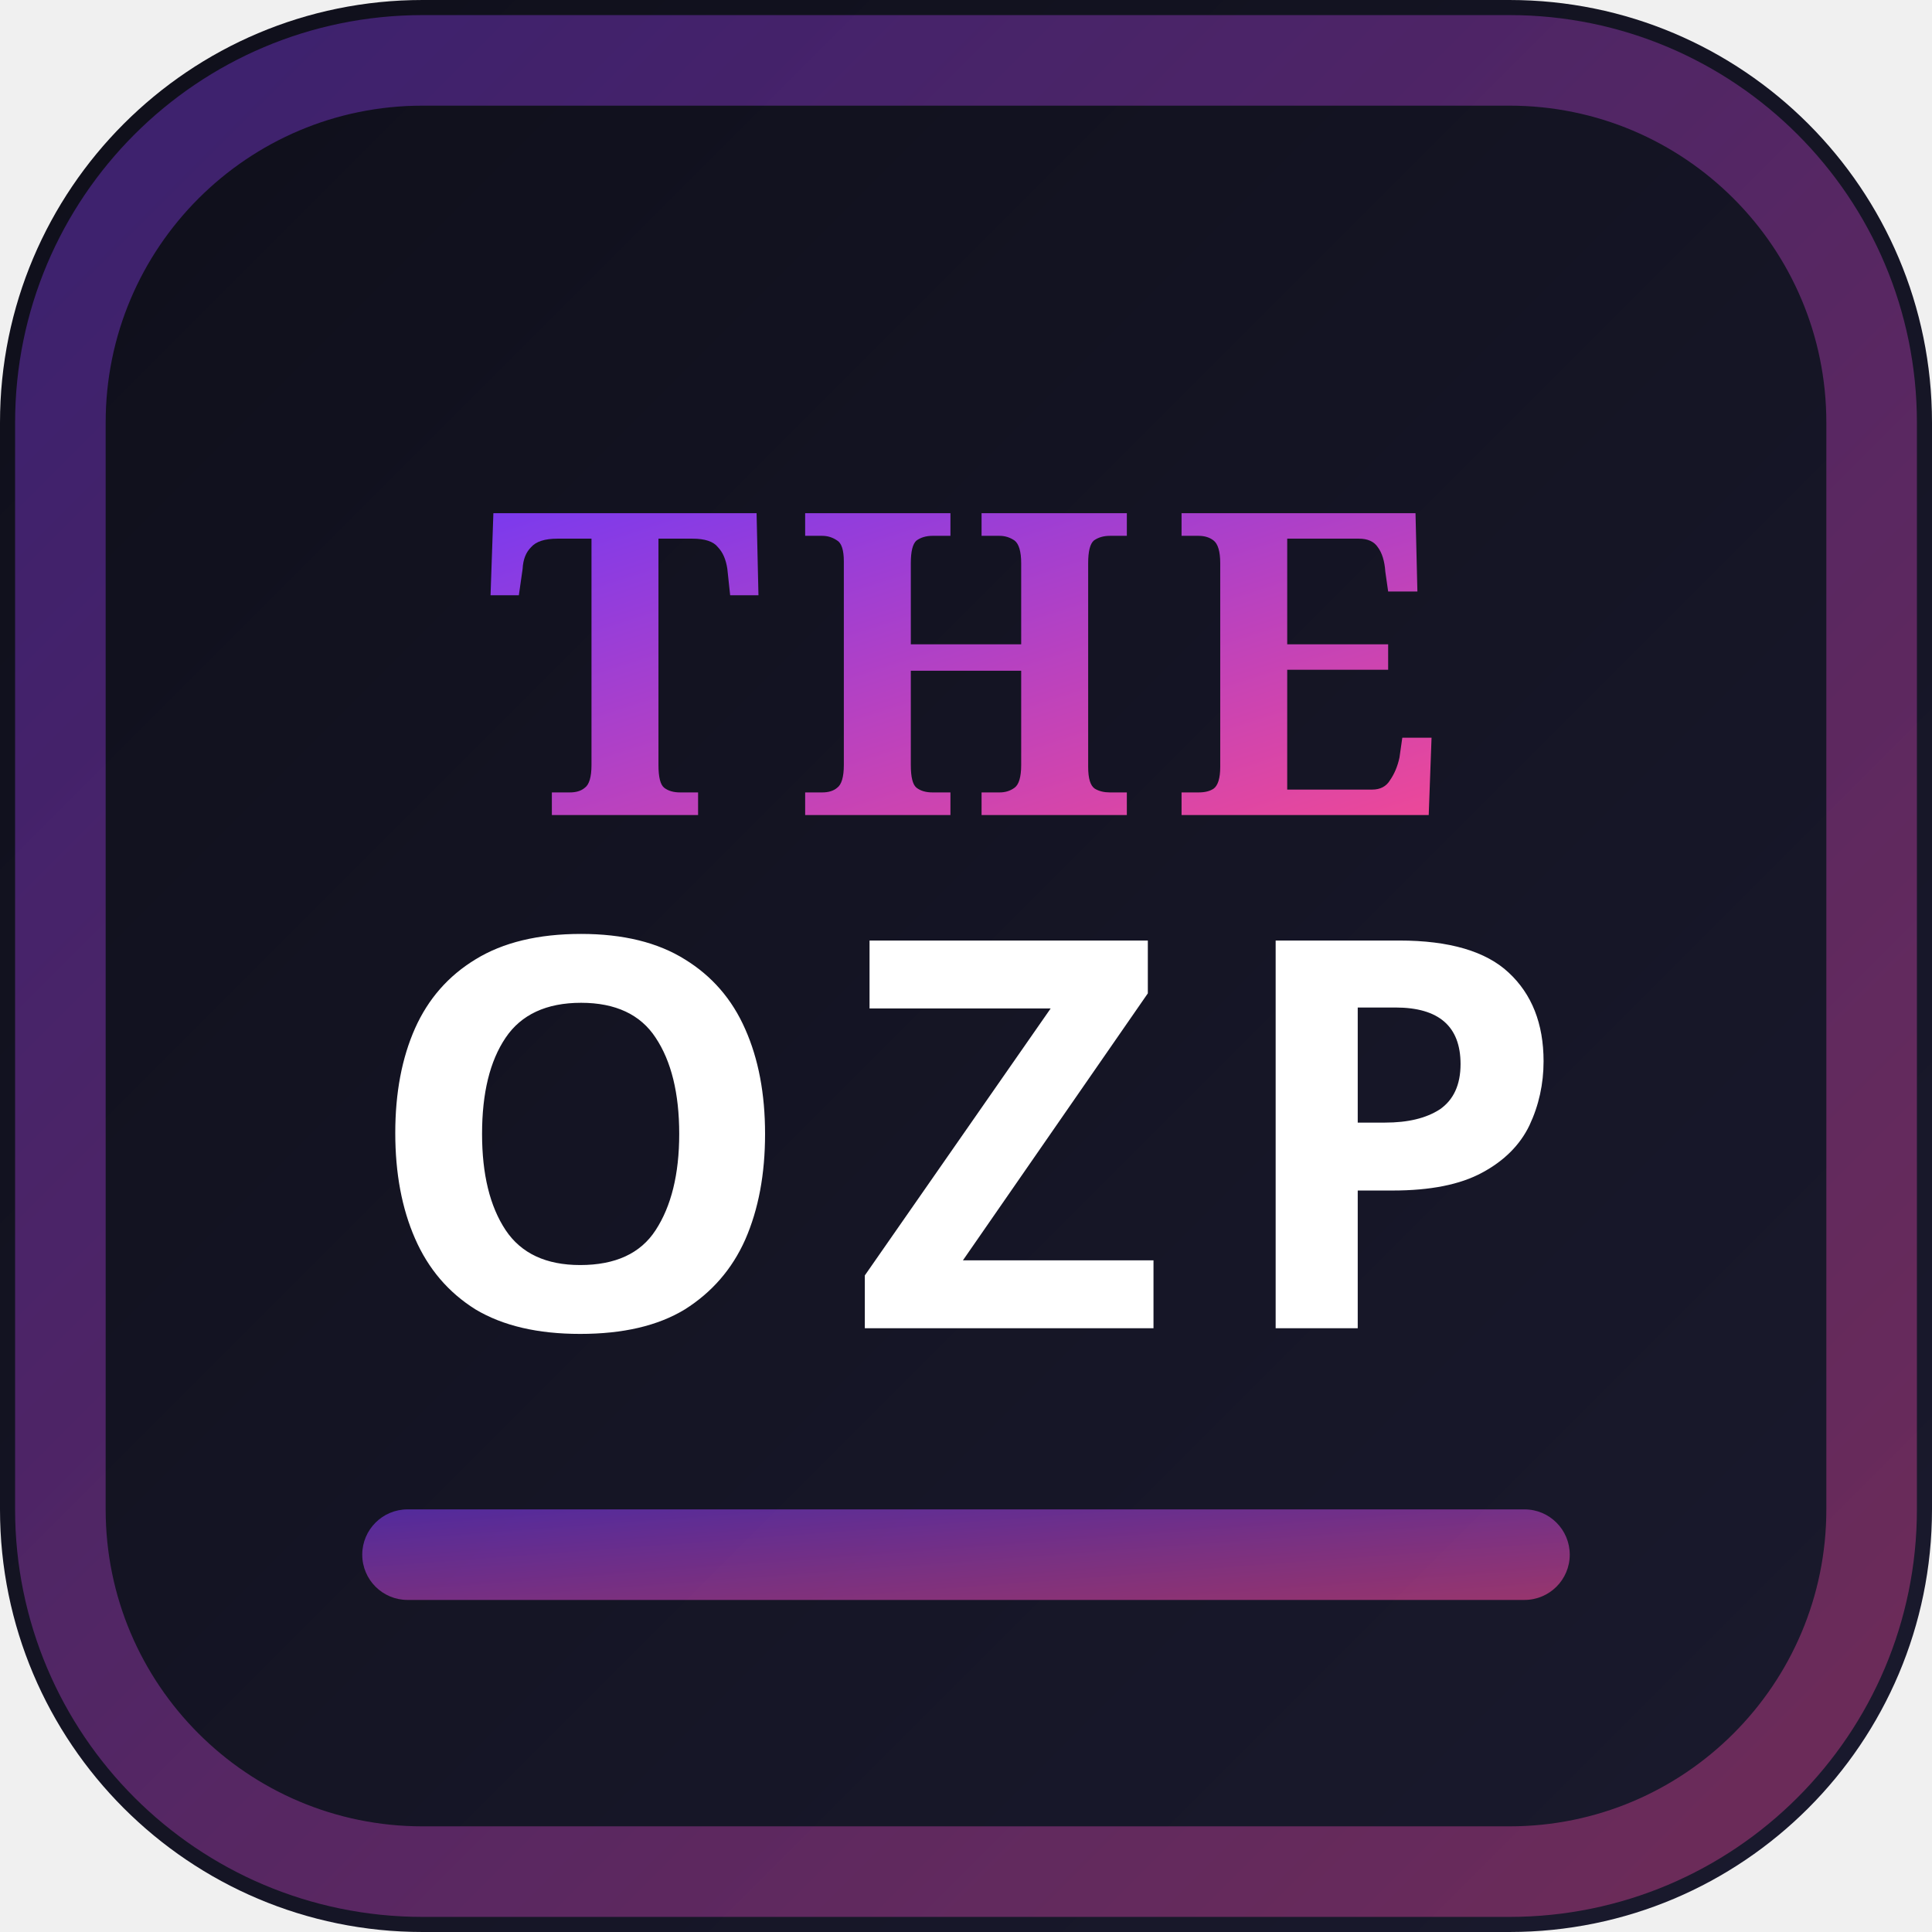
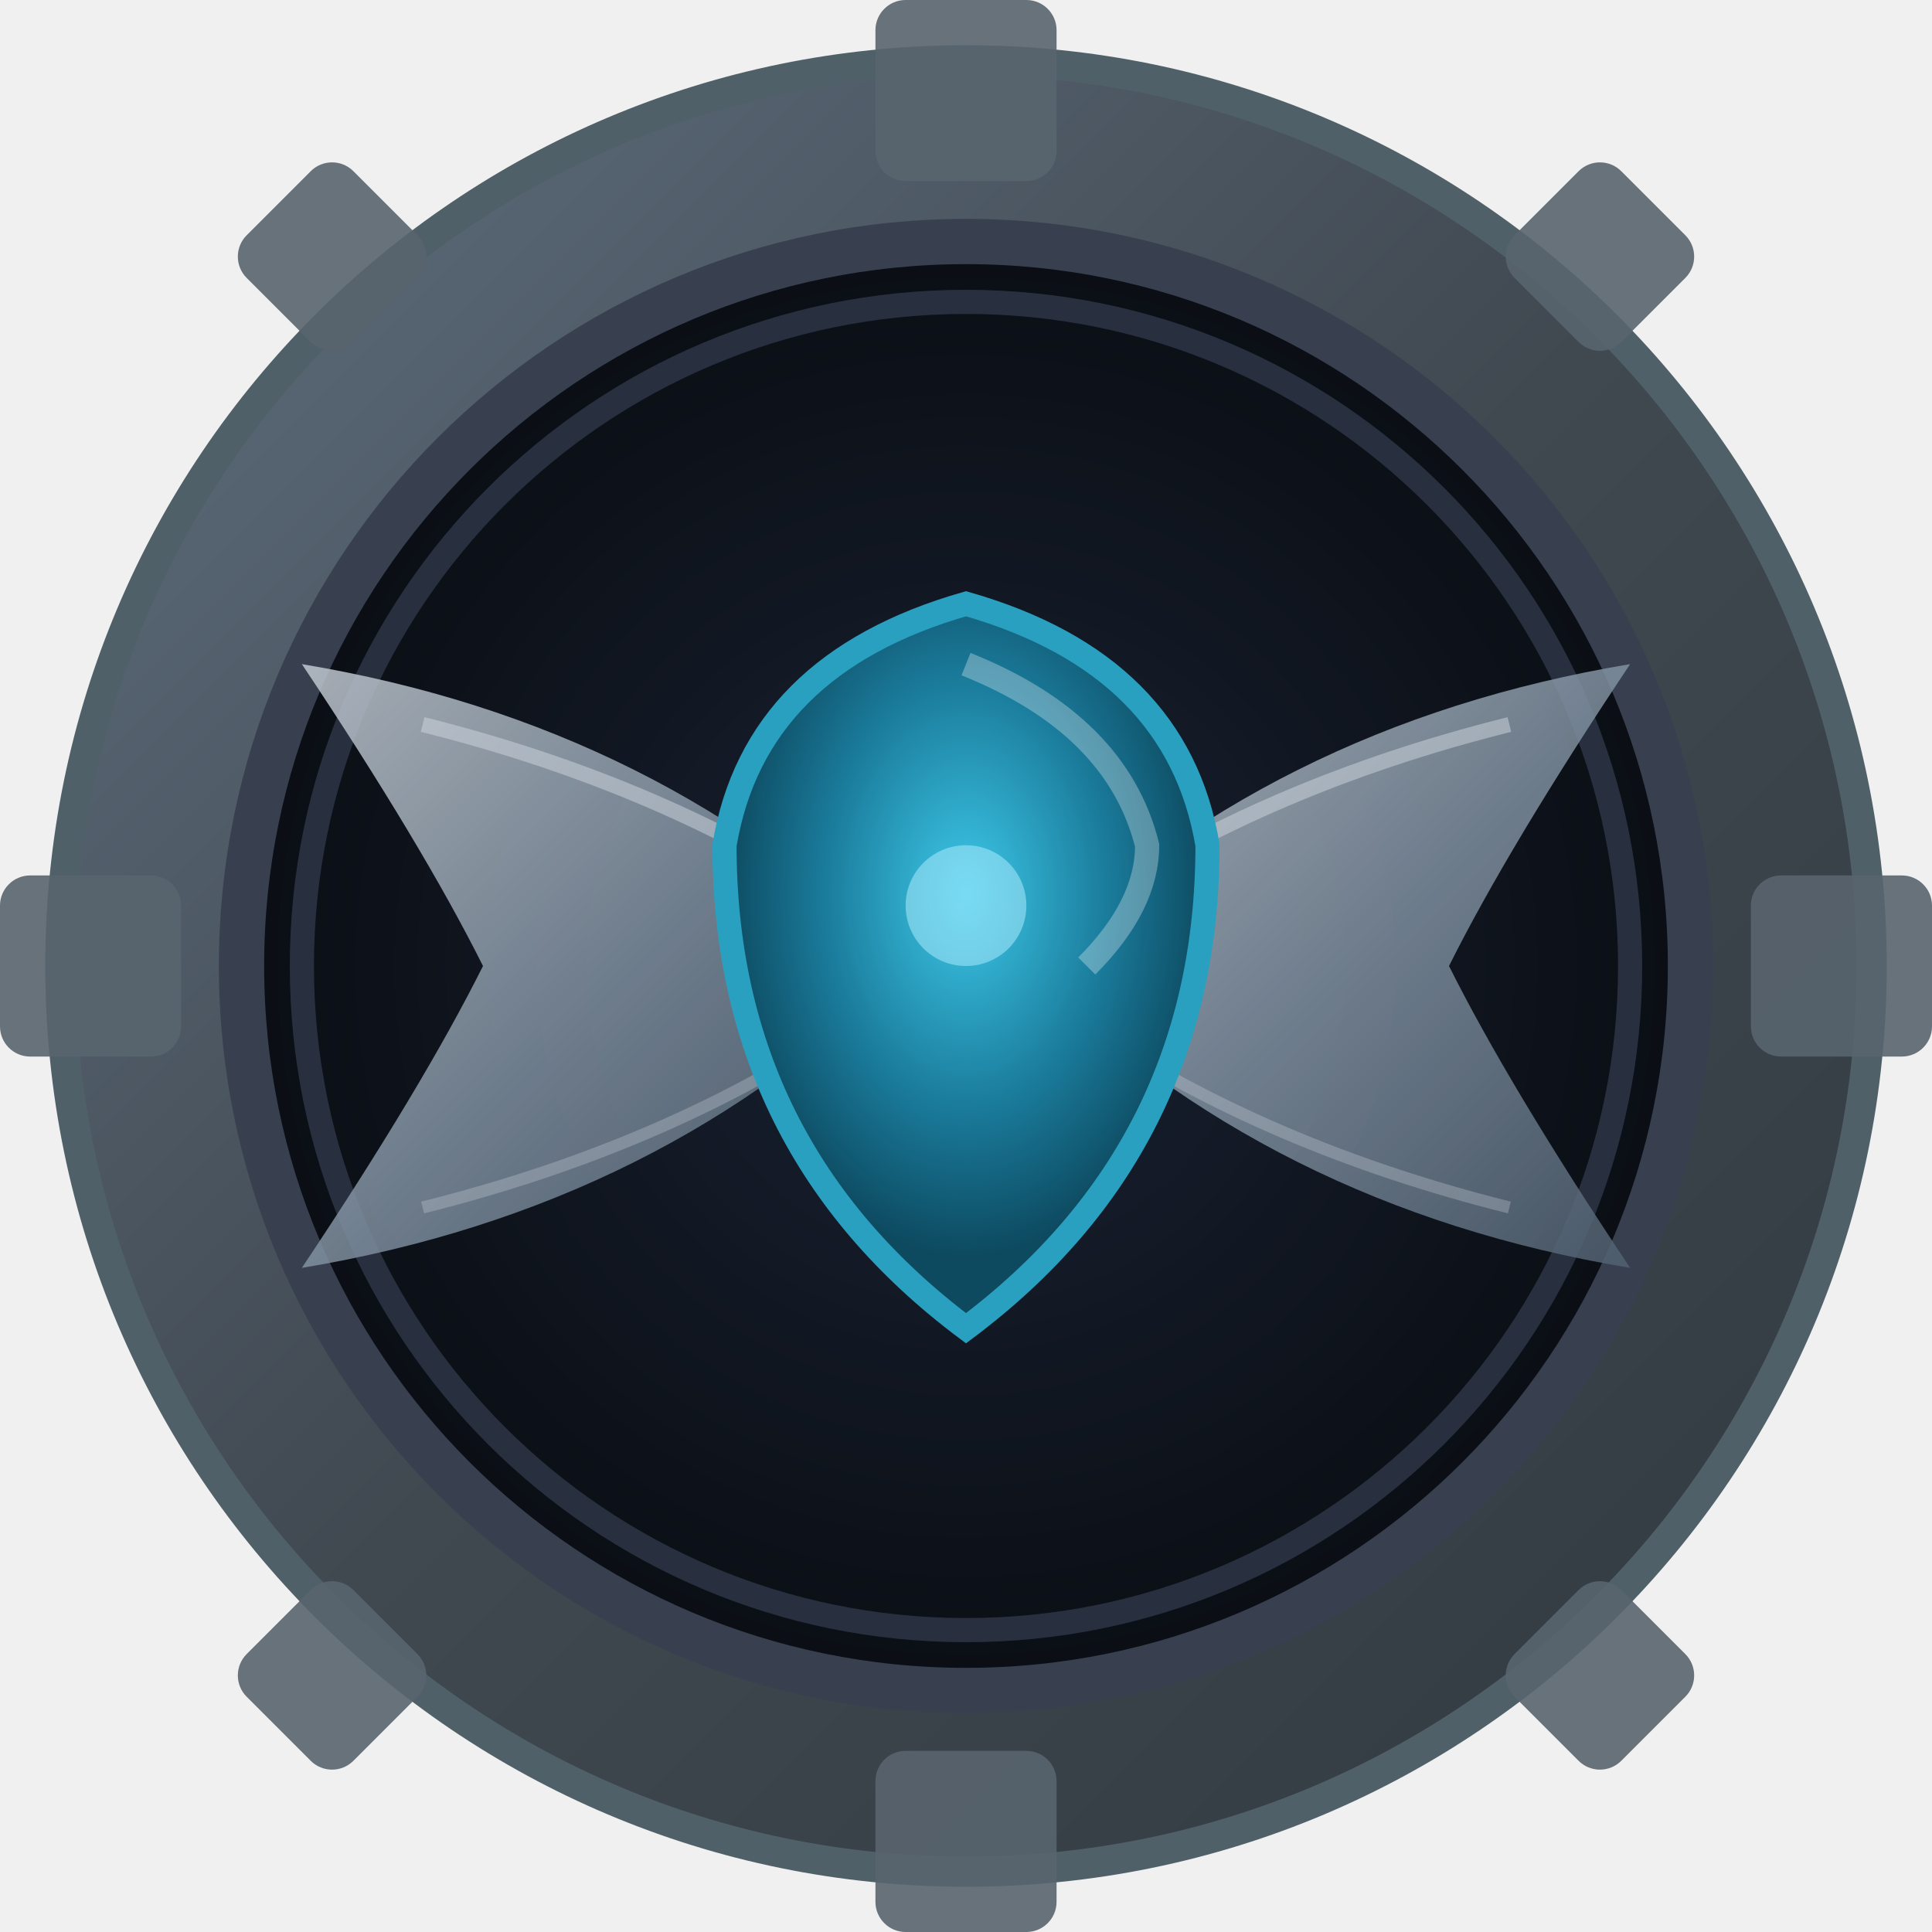
- <svg xmlns="http://www.w3.org/2000/svg" viewBox="0 0 32 32">
+ <svg xmlns="http://www.w3.org/2000/svg" viewBox="0 0 64 64">
  <defs>
-     <linearGradient id="g" x1="0%" y1="0%" x2="100%" y2="100%">
-       <stop offset="0%" stop-color="#7c3aed" />
-       <stop offset="100%" stop-color="#ec4899" />
+     <radialGradient id="bg" cx="50%" cy="50%" r="50%">
+       <stop offset="0%" stop-color="#1a2233" />
+       <stop offset="100%" stop-color="#0a0e14" />
+     </radialGradient>
+     <radialGradient id="shield" cx="50%" cy="40%" r="50%">
+       <stop offset="0%" stop-color="#3dc8e8" />
+       <stop offset="60%" stop-color="#1a7a9a" />
+       <stop offset="100%" stop-color="#0d4a60" />
+     </radialGradient>
+     <linearGradient id="wing" x1="0%" y1="0%" x2="100%" y2="100%">
+       <stop offset="0%" stop-color="#c0c8d0" />
+       <stop offset="50%" stop-color="#8090a0" />
+       <stop offset="100%" stop-color="#506070" />
    </linearGradient>
-     <linearGradient id="bg" x1="0%" y1="0%" x2="100%" y2="100%">
-       <stop offset="0%" stop-color="#0f0f1a" />
-       <stop offset="100%" stop-color="#1a1a2e" />
+     <linearGradient id="gear" x1="0%" y1="0%" x2="100%" y2="100%">
+       <stop offset="0%" stop-color="#607080" />
+       <stop offset="50%" stop-color="#404850" />
+       <stop offset="100%" stop-color="#303840" />
    </linearGradient>
  </defs>
-   <rect width="32" height="32" rx="7" fill="url(#bg)" />
-   <rect x="1" y="1" width="30" height="30" rx="6" fill="none" stroke="url(#g)" stroke-width="1.5" opacity="0.4" />
-   <text x="16" y="13.5" text-anchor="middle" font-family="Georgia, serif" font-weight="700" font-size="7" fill="url(#g)" letter-spacing="0.5">THE</text>
-   <text x="16" y="22" text-anchor="middle" font-family="Arial Black, Impact, sans-serif" font-weight="900" font-size="9" fill="#ffffff" letter-spacing="1">OZP</text>
-   <rect x="6" y="25" width="20" height="1.5" rx="0.75" fill="url(#g)" opacity="0.6" />
+   <circle cx="32" cy="32" r="30" fill="url(#gear)" stroke="#506068" stroke-width="1" />
+   <g fill="#58646e" opacity="0.9">
+     <rect x="29" y="0" width="6" height="6" rx="1" />
+     <rect x="29" y="58" width="6" height="6" rx="1" />
+     <rect x="0" y="29" width="6" height="6" rx="1" />
+     <rect x="58" y="29" width="6" height="6" rx="1" />
+     <rect x="8.5" y="6" width="5" height="5" rx="1" transform="rotate(45 11 8.5)" />
+     <rect x="50.5" y="6" width="5" height="5" rx="1" transform="rotate(45 53 8.5)" />
+     <rect x="8.5" y="53" width="5" height="5" rx="1" transform="rotate(45 11 55.5)" />
+     <rect x="50.5" y="53" width="5" height="5" rx="1" transform="rotate(45 53 55.5)" />
+   </g>
+   <circle cx="32" cy="32" r="24" fill="url(#bg)" stroke="#384050" stroke-width="1.5" />
+   <circle cx="32" cy="32" r="22" fill="none" stroke="#283040" stroke-width="0.8" />
+   <path d="M30 32 Q22 24 10 22 Q14 28 16 32 Q14 36 10 42 Q22 40 30 32Z" fill="url(#wing)" opacity="0.85" />
+   <path d="M34 32 Q42 24 54 22 Q50 28 48 32 Q50 36 54 42 Q42 40 34 32Z" fill="url(#wing)" opacity="0.85" />
+   <path d="M28 30 Q22 26 14 24" fill="none" stroke="#d0d8e0" stroke-width="0.5" opacity="0.5" />
+   <path d="M36 30 Q42 26 50 24" fill="none" stroke="#d0d8e0" stroke-width="0.5" opacity="0.5" />
+   <path d="M28 34 Q22 38 14 40" fill="none" stroke="#d0d8e0" stroke-width="0.4" opacity="0.3" />
+   <path d="M36 34 Q42 38 50 40" fill="none" stroke="#d0d8e0" stroke-width="0.4" opacity="0.3" />
+   <path d="M32 20 Q39 22 40 28 Q40 38 32 44 Q24 38 24 28 Q25 22 32 20Z" fill="url(#shield)" stroke="#2aa0c0" stroke-width="0.8" />
+   <path d="M32 22 Q37 24 38 28 Q38 30 36 32" fill="none" stroke="rgba(255,255,255,0.3)" stroke-width="0.8" />
+   <circle cx="32" cy="30" r="2" fill="rgba(180,240,255,0.5)" />
</svg>
